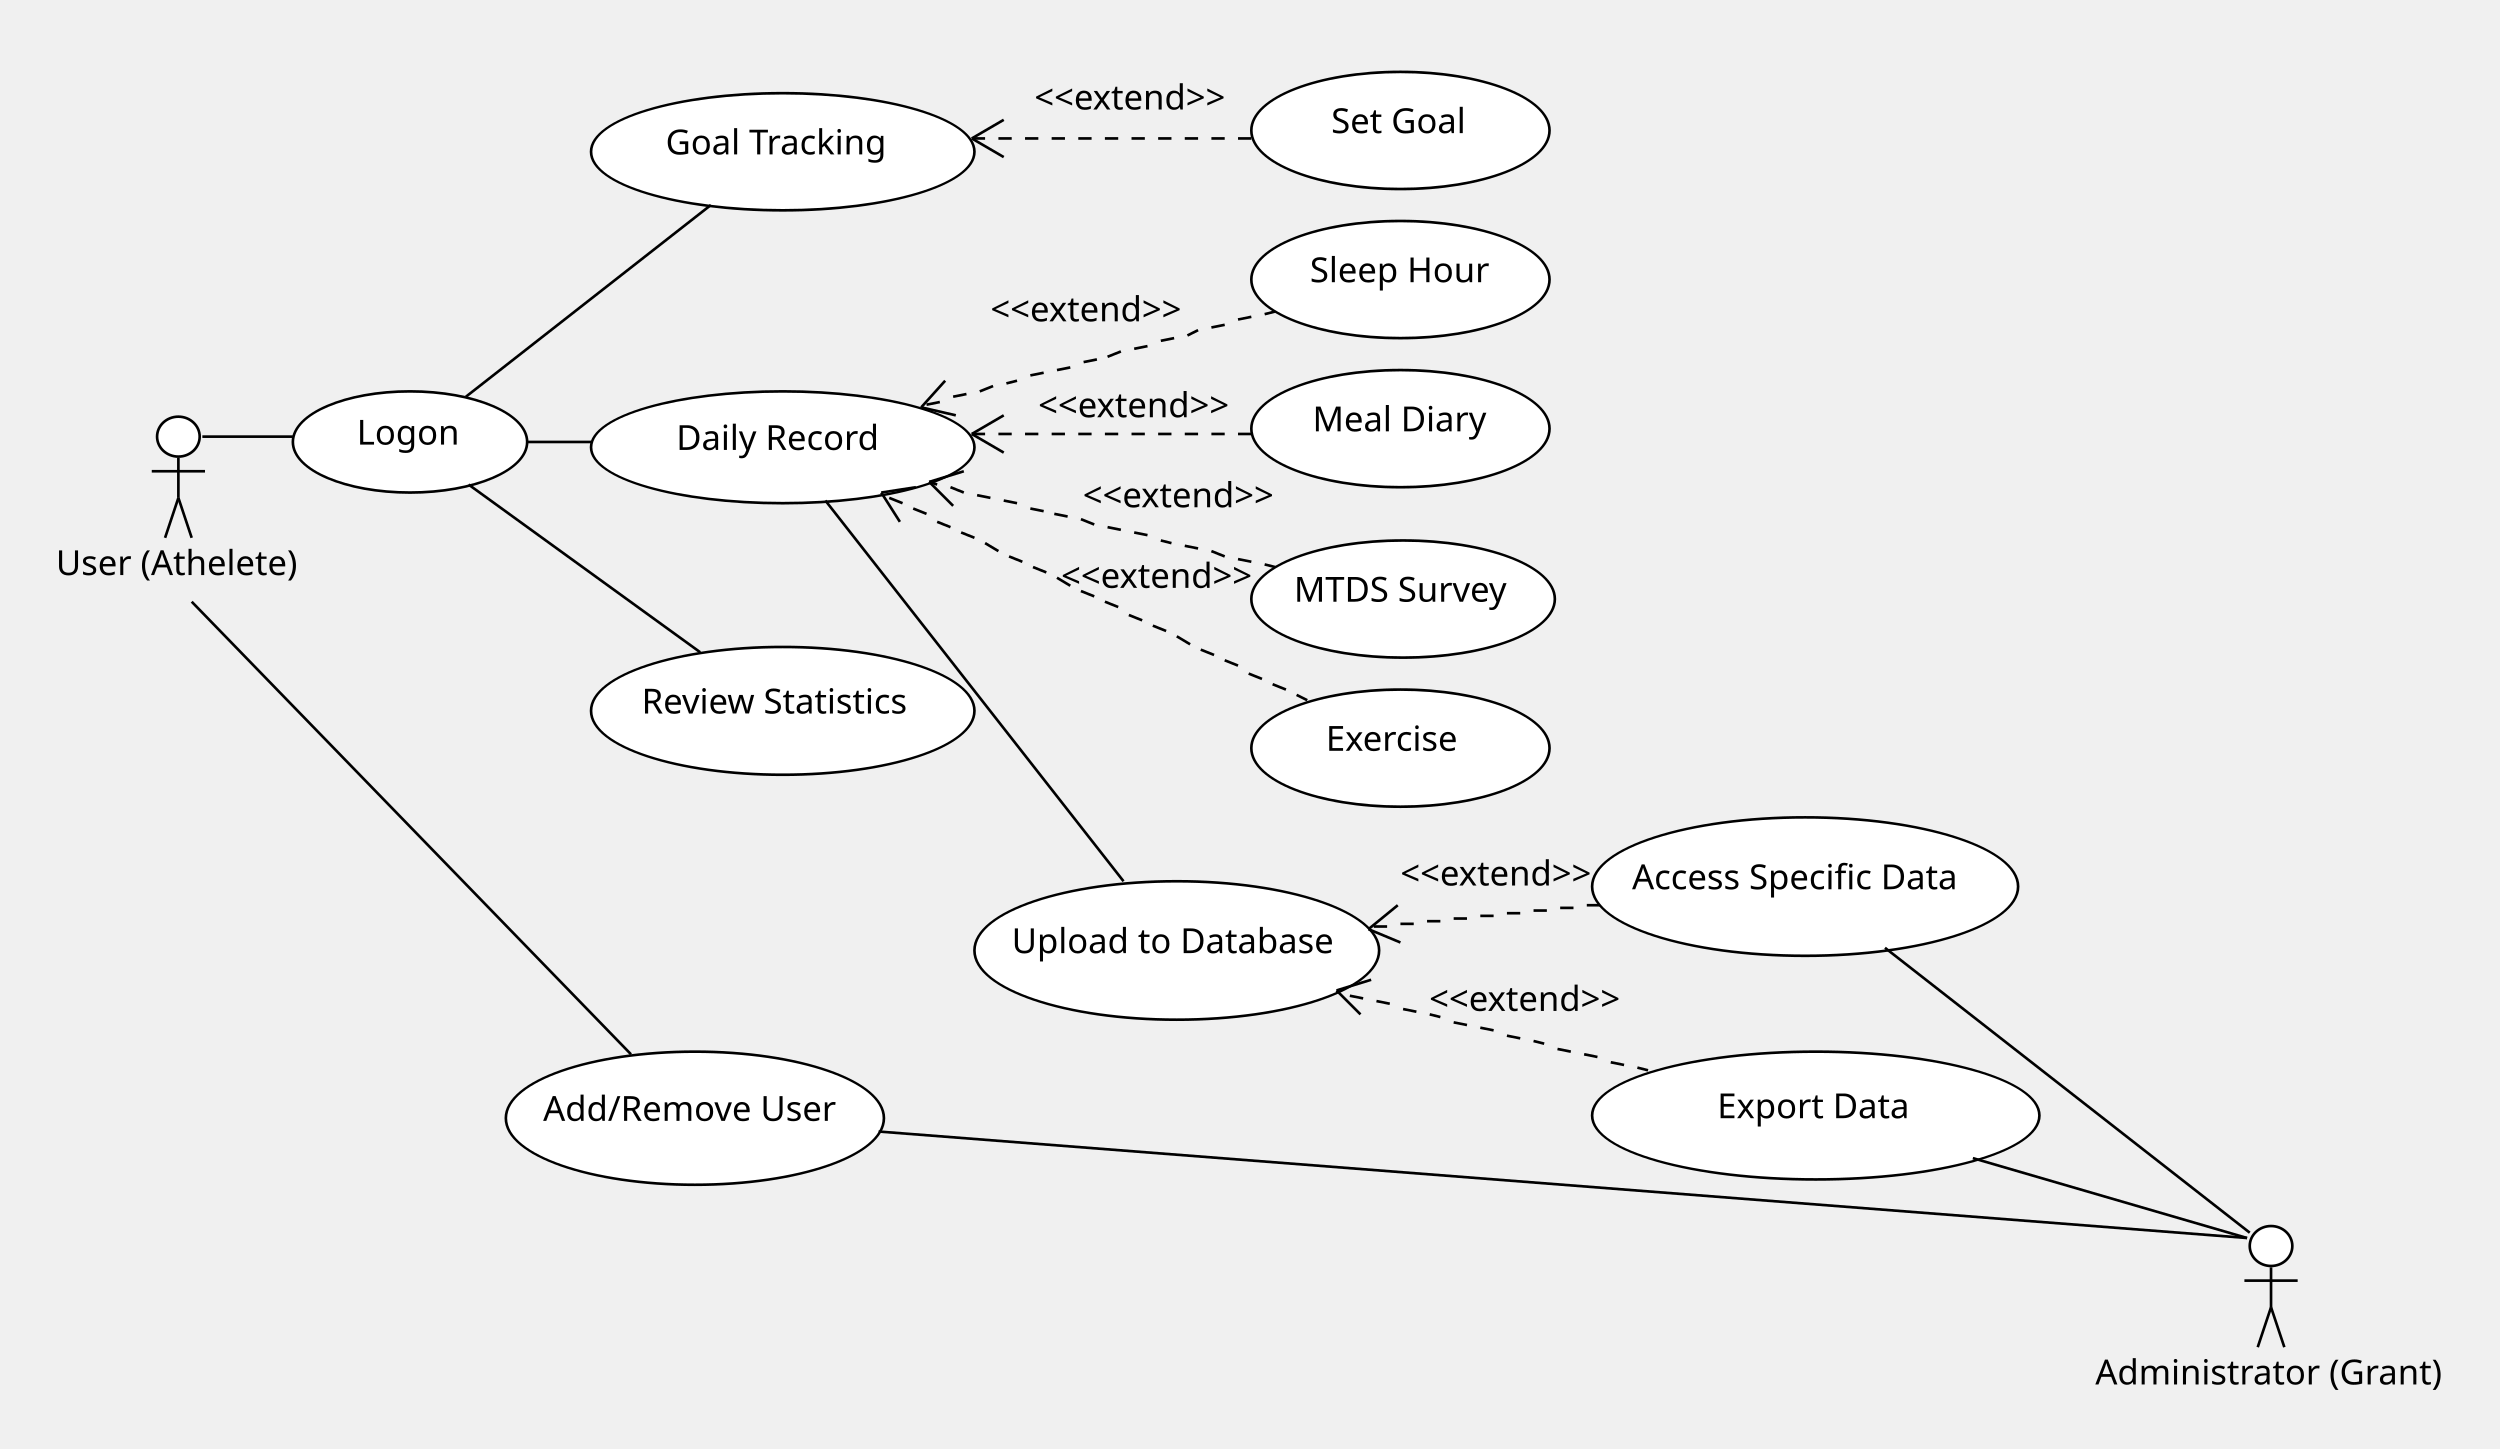
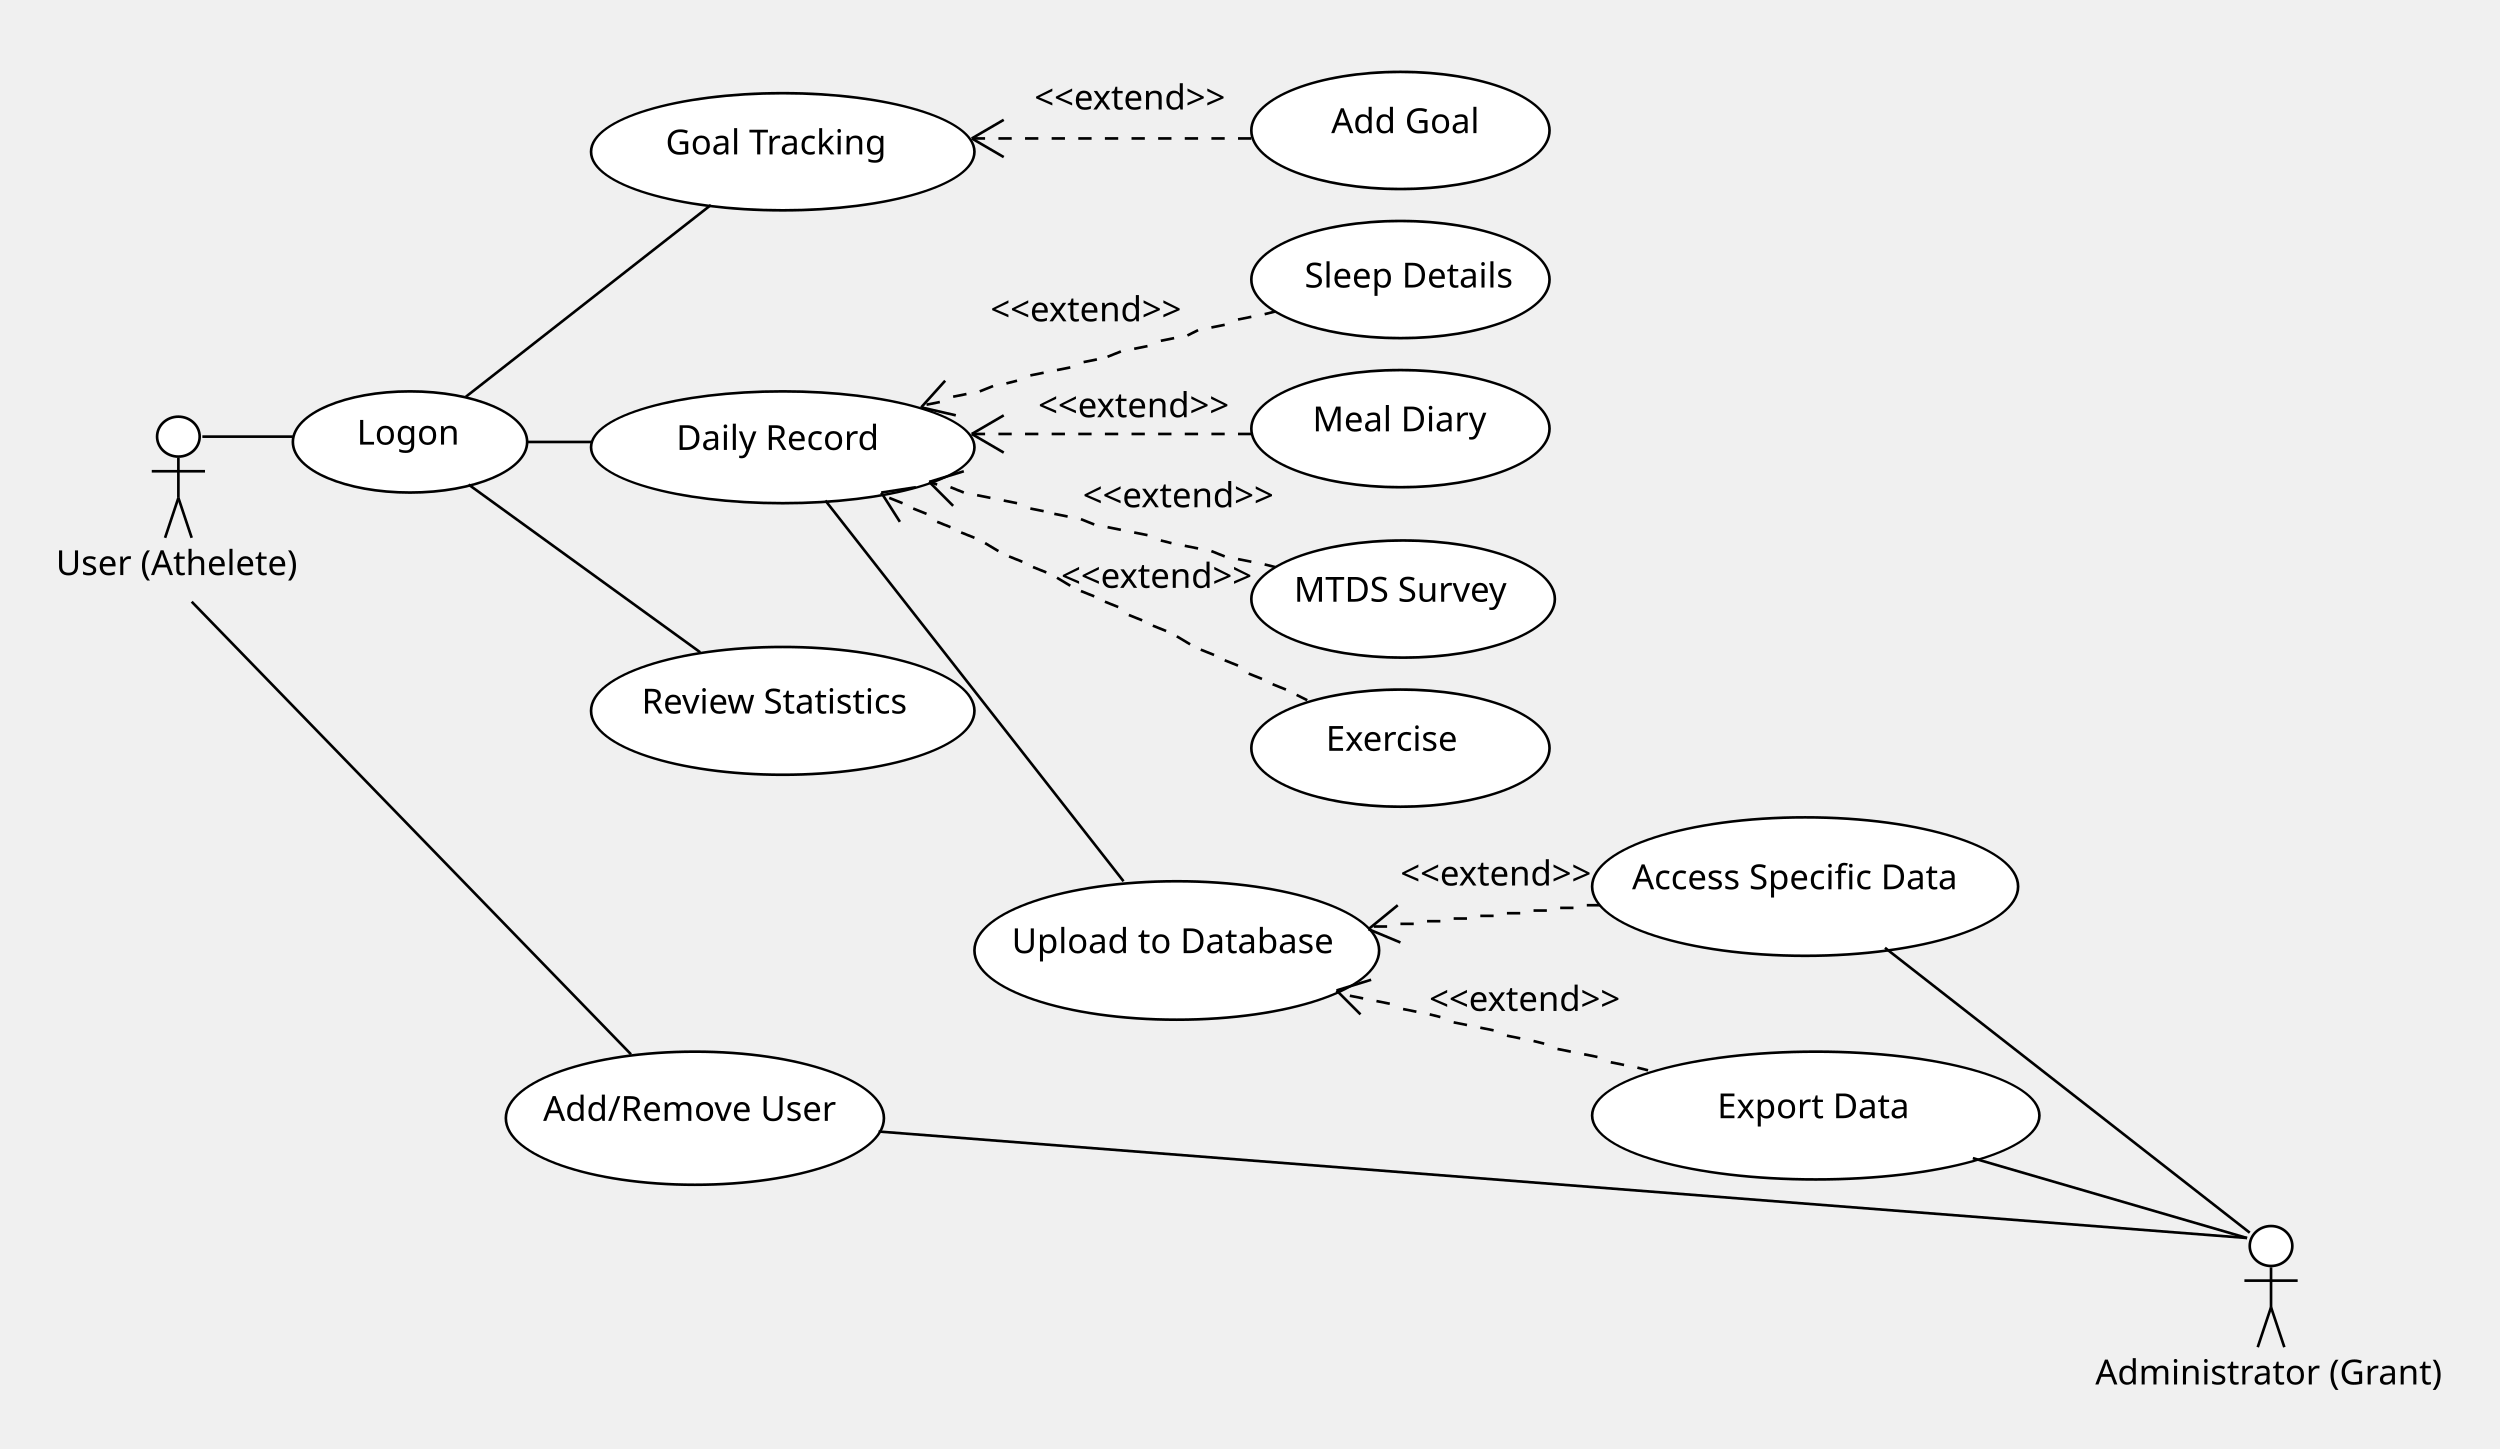
<svg xmlns="http://www.w3.org/2000/svg" height="544" version="1.1" width="939" id="svg2">
  <defs id="defs350" />
  <text font-family="Lucida Grande" font-size="13" x="21" y="216" id="text4">
User (Athelete)</text>
  <ellipse cx="67" cy="164" fill="#000000" rx="8.0" ry="7.5" stroke="#000000" stroke-width="1" id="ellipse6" />
  <ellipse cx="67" cy="164" fill="#ffffff" rx="7.0" ry="6.5" stroke="#ffffff" stroke-width="1" id="ellipse8" />
  <line fill="#000000" stroke="#000000" stroke-width="1" x1="67" x2="67" y1="172" y2="187" id="line10" />
  <line fill="#000000" stroke="#000000" stroke-width="1" x1="57" x2="77" y1="177" y2="177" id="line12" />
  <line fill="#000000" stroke="#000000" stroke-width="1" x1="67" x2="62" y1="187" y2="202" id="line14" />
  <line fill="#000000" stroke="#000000" stroke-width="1" x1="67" x2="72" y1="187" y2="202" id="line16" />
  <text font-family="Lucida Grande" font-size="13" x="787" y="520" id="text18">
Administrator (Grant)</text>
  <ellipse cx="853" cy="468" fill="#000000" rx="8.0" ry="7.5" stroke="#000000" stroke-width="1" id="ellipse20" />
  <ellipse cx="853" cy="468" fill="#ffffff" rx="7.0" ry="6.5" stroke="#ffffff" stroke-width="1" id="ellipse22" />
  <line fill="#000000" stroke="#000000" stroke-width="1" x1="853" x2="853" y1="476" y2="491" id="line24" />
  <line fill="#000000" stroke="#000000" stroke-width="1" x1="843" x2="863" y1="481" y2="481" id="line26" />
  <line fill="#000000" stroke="#000000" stroke-width="1" x1="853" x2="848" y1="491" y2="506" id="line28" />
  <line fill="#000000" stroke="#000000" stroke-width="1" x1="853" x2="858" y1="491" y2="506" id="line30" />
  <ellipse cx="294" cy="168" fill="#000000" rx="72.0" ry="21.0" stroke="#000000" stroke-width="1" id="ellipse32" />
  <ellipse cx="294" cy="168" fill="#ffffff" rx="71.0" ry="20.0" stroke="#ffffff" stroke-width="1" id="ellipse34" />
  <text font-family="Lucida Grande" font-size="13" x="254" y="169" id="text36">
Daily Record</text>
  <ellipse cx="527" cy="225" fill="#000000" rx="57.0" ry="22.0" stroke="#000000" stroke-width="1" id="ellipse38" />
  <ellipse cx="527" cy="225" fill="#ffffff" rx="56.0" ry="21.0" stroke="#ffffff" stroke-width="1" id="ellipse40" />
  <text font-family="Lucida Grande" font-size="13" x="486" y="226" id="text42">
MTDS Survey</text>
  <line fill="#000000" stroke="#000000" stroke-width="1" x1="479" x2="475" y1="213" y2="212" id="line44" />
  <line fill="#000000" stroke="#000000" stroke-width="1" x1="470" x2="465" y1="211" y2="210" id="line46" />
  <line fill="#000000" stroke="#000000" stroke-width="1" x1="460" x2="455" y1="209" y2="207" id="line48" />
  <line fill="#000000" stroke="#000000" stroke-width="1" x1="450" x2="445" y1="206" y2="205" id="line50" />
  <line fill="#000000" stroke="#000000" stroke-width="1" x1="440" x2="436" y1="204" y2="203" id="line52" />
  <line fill="#000000" stroke="#000000" stroke-width="1" x1="431" x2="426" y1="201" y2="200" id="line54" />
  <line fill="#000000" stroke="#000000" stroke-width="1" x1="421" x2="416" y1="199" y2="198" id="line56" />
  <line fill="#000000" stroke="#000000" stroke-width="1" x1="411" x2="406" y1="197" y2="195" id="line58" />
  <line fill="#000000" stroke="#000000" stroke-width="1" x1="401" x2="396" y1="194" y2="193" id="line60" />
  <line fill="#000000" stroke="#000000" stroke-width="1" x1="392" x2="387" y1="192" y2="191" id="line62" />
  <line fill="#000000" stroke="#000000" stroke-width="1" x1="382" x2="377" y1="189" y2="188" id="line64" />
  <line fill="#000000" stroke="#000000" stroke-width="1" x1="372" x2="367" y1="187" y2="186" id="line66" />
  <line fill="#000000" stroke="#000000" stroke-width="1" x1="362" x2="357" y1="185" y2="183" id="line68" />
  <line fill="#000000" stroke="#000000" stroke-width="1" x1="352" x2="349" y1="182" y2="181" id="line70" />
  <line fill="#000000" stroke="#000000" stroke-width="1" x1="362" x2="349" y1="177" y2="181" id="line72" />
  <line fill="#000000" stroke="#000000" stroke-width="1" x1="358" x2="349" y1="190" y2="181" id="line74" />
  <text font-size="13" x="406.688" y="190.538" id="text76" style="font-size:13px;font-family:Lucida Grande">&lt;&lt;extend&gt;&gt;</text>
  <ellipse cx="526" cy="281" fill="#000000" rx="56.0" ry="22.0" stroke="#000000" stroke-width="1" id="ellipse78" />
  <ellipse cx="526" cy="281" fill="#ffffff" rx="55.0" ry="21.0" stroke="#ffffff" stroke-width="1" id="ellipse80" />
  <text font-family="Lucida Grande" font-size="13" x="498" y="282" id="text82">
Exercise </text>
  <line fill="#000000" stroke="#000000" stroke-width="1" x1="491" x2="487" y1="263" y2="261" id="line84" />
  <line fill="#000000" stroke="#000000" stroke-width="1" x1="483" x2="478" y1="259" y2="257" id="line86" />
  <line fill="#000000" stroke="#000000" stroke-width="1" x1="474" x2="469" y1="255" y2="253" id="line88" />
  <line fill="#000000" stroke="#000000" stroke-width="1" x1="465" x2="460" y1="250" y2="248" id="line90" />
  <line fill="#000000" stroke="#000000" stroke-width="1" x1="456" x2="451" y1="246" y2="244" id="line92" />
  <line fill="#000000" stroke="#000000" stroke-width="1" x1="447" x2="442" y1="242" y2="239" id="line94" />
  <line fill="#000000" stroke="#000000" stroke-width="1" x1="438" x2="433" y1="237" y2="235" id="line96" />
  <line fill="#000000" stroke="#000000" stroke-width="1" x1="429" x2="424" y1="233" y2="231" id="line98" />
  <line fill="#000000" stroke="#000000" stroke-width="1" x1="420" x2="415" y1="228" y2="226" id="line100" />
  <line fill="#000000" stroke="#000000" stroke-width="1" x1="411" x2="406" y1="224" y2="222" id="line102" />
  <line fill="#000000" stroke="#000000" stroke-width="1" x1="402" x2="397" y1="220" y2="217" id="line104" />
  <line fill="#000000" stroke="#000000" stroke-width="1" x1="393" x2="388" y1="215" y2="213" id="line106" />
  <line fill="#000000" stroke="#000000" stroke-width="1" x1="384" x2="379" y1="211" y2="209" id="line108" />
  <line fill="#000000" stroke="#000000" stroke-width="1" x1="375" x2="370" y1="207" y2="204" id="line110" />
  <line fill="#000000" stroke="#000000" stroke-width="1" x1="366" x2="361" y1="202" y2="200" id="line112" />
  <line fill="#000000" stroke="#000000" stroke-width="1" x1="357" x2="352" y1="198" y2="196" id="line114" />
  <line fill="#000000" stroke="#000000" stroke-width="1" x1="348" x2="343" y1="193" y2="191" id="line116" />
  <line fill="#000000" stroke="#000000" stroke-width="1" x1="339" x2="334" y1="189" y2="187" id="line118" />
  <line fill="#000000" stroke="#000000" stroke-width="1" x1="344" x2="331" y1="183" y2="185" id="line120" />
  <line fill="#000000" stroke="#000000" stroke-width="1" x1="338" x2="331" y1="196" y2="185" id="line122" />
  <text font-size="13" x="398.538" y="220.809" id="text124" style="font-size:13px;font-family:Lucida Grande">&lt;&lt;extend&gt;&gt;</text>
  <ellipse cx="294" cy="57" fill="#000000" rx="72.0" ry="22.0" stroke="#000000" stroke-width="1" id="ellipse126" />
  <ellipse cx="294" cy="57" fill="#ffffff" rx="71.0" ry="21.0" stroke="#ffffff" stroke-width="1" id="ellipse128" />
  <text font-family="Lucida Grande" font-size="13" x="250" y="58" id="text130">
Goal Tracking</text>
  <ellipse cx="294" cy="267" fill="#000000" rx="72.0" ry="24.0" stroke="#000000" stroke-width="1" id="ellipse132" />
  <ellipse cx="294" cy="267" fill="#ffffff" rx="71.0" ry="23.0" stroke="#ffffff" stroke-width="1" id="ellipse134" />
  <text font-family="Lucida Grande" font-size="13" x="241" y="268" id="text136">
Review Statistics</text>
  <ellipse cx="442" cy="357" fill="#000000" rx="76.0" ry="26.0" stroke="#000000" stroke-width="1" id="ellipse138" />
  <ellipse cx="442" cy="357" fill="#ffffff" rx="75.0" ry="25.0" stroke="#ffffff" stroke-width="1" id="ellipse140" />
  <text font-family="Lucida Grande" font-size="13" x="380" y="358" id="text142">
Upload to Database</text>
  <polyline fill="none" points="422,331 310,188" stroke="#000000" stroke-width="1" id="polyline144" />
  <ellipse cx="261" cy="420" fill="#000000" rx="71.0" ry="25.0" stroke="#000000" stroke-width="1" id="ellipse146" />
  <ellipse cx="261" cy="420" fill="#ffffff" rx="70.0" ry="24.0" stroke="#ffffff" stroke-width="1" id="ellipse148" />
  <text font-family="Lucida Grande" font-size="13" x="204" y="421" id="text150">
Add/Remove User</text>
  <polyline fill="none" points="72,226 237,396" stroke="#000000" stroke-width="1" id="polyline152" />
  <polyline fill="none" points="844,465 330,425" stroke="#000000" stroke-width="1" id="polyline154" />
  <ellipse cx="682" cy="419" fill="#000000" rx="84.0" ry="24.0" stroke="#000000" stroke-width="1" id="ellipse156" />
  <ellipse cx="682" cy="419" fill="#ffffff" rx="83.0" ry="23.0" stroke="#ffffff" stroke-width="1" id="ellipse158" />
  <text font-family="Lucida Grande" font-size="13" x="645" y="420" id="text160">
Export Data</text>
  <line fill="#000000" stroke="#000000" stroke-width="1" x1="619" x2="615" y1="402" y2="401" id="line162" />
  <line fill="#000000" stroke="#000000" stroke-width="1" x1="610" x2="605" y1="400" y2="399" id="line164" />
  <line fill="#000000" stroke="#000000" stroke-width="1" x1="600" x2="595" y1="397" y2="396" id="line166" />
  <line fill="#000000" stroke="#000000" stroke-width="1" x1="590" x2="585" y1="395" y2="394" id="line168" />
  <line fill="#000000" stroke="#000000" stroke-width="1" x1="580" x2="576" y1="392" y2="391" id="line170" />
  <line fill="#000000" stroke="#000000" stroke-width="1" x1="571" x2="566" y1="390" y2="389" id="line172" />
  <line fill="#000000" stroke="#000000" stroke-width="1" x1="561" x2="556" y1="387" y2="386" id="line174" />
  <line fill="#000000" stroke="#000000" stroke-width="1" x1="551" x2="546" y1="385" y2="384" id="line176" />
  <line fill="#000000" stroke="#000000" stroke-width="1" x1="541" x2="537" y1="382" y2="381" id="line178" />
  <line fill="#000000" stroke="#000000" stroke-width="1" x1="532" x2="527" y1="380" y2="379" id="line180" />
  <line fill="#000000" stroke="#000000" stroke-width="1" x1="522" x2="517" y1="377" y2="376" id="line182" />
  <line fill="#000000" stroke="#000000" stroke-width="1" x1="512" x2="507" y1="375" y2="374" id="line184" />
  <line fill="#000000" stroke="#000000" stroke-width="1" x1="515" x2="502" y1="368" y2="372" id="line186" />
  <line fill="#000000" stroke="#000000" stroke-width="1" x1="511" x2="502" y1="381" y2="372" id="line188" />
  <text font-size="13" x="536.792" y="379.699" id="text190" style="font-size:13px;font-family:Lucida Grande">&lt;&lt;extend&gt;&gt;</text>
  <ellipse cx="678" cy="333" fill="#000000" rx="80.0" ry="26.0" stroke="#000000" stroke-width="1" id="ellipse192" />
  <ellipse cx="678" cy="333" fill="#ffffff" rx="79.0" ry="25.0" stroke="#ffffff" stroke-width="1" id="ellipse194" />
  <text font-family="Lucida Grande" font-size="13" x="613" y="334" id="text196">
Access Specific Data</text>
  <line fill="#000000" stroke="#000000" stroke-width="1" x1="601" x2="596" y1="340" y2="340" id="line198" />
  <line fill="#000000" stroke="#000000" stroke-width="1" x1="591" x2="586" y1="341" y2="341" id="line200" />
  <line fill="#000000" stroke="#000000" stroke-width="1" x1="581" x2="576" y1="342" y2="342" id="line202" />
  <line fill="#000000" stroke="#000000" stroke-width="1" x1="571" x2="566" y1="343" y2="343" id="line204" />
  <line fill="#000000" stroke="#000000" stroke-width="1" x1="561" x2="556" y1="344" y2="344" id="line206" />
  <line fill="#000000" stroke="#000000" stroke-width="1" x1="551" x2="546" y1="345" y2="345" id="line208" />
  <line fill="#000000" stroke="#000000" stroke-width="1" x1="541" x2="536" y1="346" y2="346" id="line210" />
  <line fill="#000000" stroke="#000000" stroke-width="1" x1="531" x2="526" y1="347" y2="347" id="line212" />
  <line fill="#000000" stroke="#000000" stroke-width="1" x1="521" x2="516" y1="348" y2="348" id="line214" />
  <line fill="#000000" stroke="#000000" stroke-width="1" x1="525" x2="514" y1="340" y2="349" id="line216" />
  <line fill="#000000" stroke="#000000" stroke-width="1" x1="526" x2="514" y1="354" y2="349" id="line218" />
  <text font-size="13" x="525.971" y="332.595" id="text220" style="font-size:13px;font-family:Lucida Grande">&lt;&lt;extend&gt;&gt;</text>
  <polyline fill="none" points="845,463 708,356" stroke="#000000" stroke-width="1" id="polyline222" />
  <polyline fill="none" points="844,465 741,435" stroke="#000000" stroke-width="1" id="polyline224" />
  <ellipse cx="526" cy="161" fill="#000000" rx="56.0" ry="22.0" stroke="#000000" stroke-width="1" id="ellipse226" />
  <ellipse cx="526" cy="161" fill="#ffffff" rx="55.0" ry="21.0" stroke="#ffffff" stroke-width="1" id="ellipse228" />
  <text font-family="Lucida Grande" font-size="13" x="493" y="162" id="text230">
Meal Diary</text>
  <line fill="#000000" stroke="#000000" stroke-width="1" x1="470" x2="465" y1="163" y2="163" id="line232" />
  <line fill="#000000" stroke="#000000" stroke-width="1" x1="460" x2="455" y1="163" y2="163" id="line234" />
  <line fill="#000000" stroke="#000000" stroke-width="1" x1="450" x2="445" y1="163" y2="163" id="line236" />
  <line fill="#000000" stroke="#000000" stroke-width="1" x1="440" x2="435" y1="163" y2="163" id="line238" />
  <line fill="#000000" stroke="#000000" stroke-width="1" x1="430" x2="425" y1="163" y2="163" id="line240" />
  <line fill="#000000" stroke="#000000" stroke-width="1" x1="420" x2="415" y1="163" y2="163" id="line242" />
  <line fill="#000000" stroke="#000000" stroke-width="1" x1="410" x2="405" y1="163" y2="163" id="line244" />
  <line fill="#000000" stroke="#000000" stroke-width="1" x1="400" x2="395" y1="163" y2="163" id="line246" />
  <line fill="#000000" stroke="#000000" stroke-width="1" x1="390" x2="385" y1="163" y2="163" id="line248" />
  <line fill="#000000" stroke="#000000" stroke-width="1" x1="380" x2="375" y1="163" y2="163" id="line250" />
  <line fill="#000000" stroke="#000000" stroke-width="1" x1="370" x2="365" y1="163" y2="163" id="line252" />
  <line fill="#000000" stroke="#000000" stroke-width="1" x1="377" x2="365" y1="156" y2="163" id="line254" />
  <line fill="#000000" stroke="#000000" stroke-width="1" x1="377" x2="365" y1="170" y2="163" id="line256" />
  <text font-size="13" x="389.926" y="156.724" id="text258" style="font-size:13px;font-family:Lucida Grande">&lt;&lt;extend&gt;&gt;</text>
  <ellipse cx="526" cy="105" fill="#000000" rx="56.0" ry="22.0" stroke="#000000" stroke-width="1" id="ellipse260" />
  <ellipse cx="526" cy="105" fill="#ffffff" rx="55.0" ry="21.0" stroke="#ffffff" stroke-width="1" id="ellipse262" />
-   <text font-family="Lucida Grande" font-size="13" x="492" y="106" id="text264">
- Sleep Hour</text>
+   <text font-size="13" x="490" y="108" id="text264" style="font-size:13px;font-family:Lucida Grande">Sleep Details</text>
  <line fill="#000000" stroke="#000000" stroke-width="1" x1="479" x2="475" y1="117" y2="118" id="line266" />
  <line fill="#000000" stroke="#000000" stroke-width="1" x1="470" x2="465" y1="119" y2="120" id="line268" />
  <line fill="#000000" stroke="#000000" stroke-width="1" x1="460" x2="455" y1="122" y2="123" id="line270" />
  <line fill="#000000" stroke="#000000" stroke-width="1" x1="450" x2="446" y1="124" y2="126" id="line272" />
  <line fill="#000000" stroke="#000000" stroke-width="1" x1="441" x2="436" y1="127" y2="128" id="line274" />
  <line fill="#000000" stroke="#000000" stroke-width="1" x1="431" x2="426" y1="130" y2="131" id="line276" />
  <line fill="#000000" stroke="#000000" stroke-width="1" x1="421" x2="416" y1="132" y2="134" id="line278" />
  <line fill="#000000" stroke="#000000" stroke-width="1" x1="412" x2="407" y1="135" y2="136" id="line280" />
  <line fill="#000000" stroke="#000000" stroke-width="1" x1="402" x2="397" y1="138" y2="139" id="line282" />
  <line fill="#000000" stroke="#000000" stroke-width="1" x1="392" x2="387" y1="140" y2="141" id="line284" />
  <line fill="#000000" stroke="#000000" stroke-width="1" x1="382" x2="378" y1="143" y2="144" id="line286" />
  <line fill="#000000" stroke="#000000" stroke-width="1" x1="373" x2="368" y1="145" y2="147" id="line288" />
  <line fill="#000000" stroke="#000000" stroke-width="1" x1="363" x2="358" y1="148" y2="149" id="line290" />
  <line fill="#000000" stroke="#000000" stroke-width="1" x1="353" x2="348" y1="151" y2="152" id="line292" />
  <line fill="#000000" stroke="#000000" stroke-width="1" x1="355" x2="346" y1="143" y2="153" id="line294" />
  <line fill="#000000" stroke="#000000" stroke-width="1" x1="359" x2="346" y1="156" y2="153" id="line296" />
  <text font-size="13" x="372" y="120.699" id="text298" style="font-size:13px;font-family:Lucida Grande">&lt;&lt;extend&gt;&gt;</text>
  <ellipse cx="526" cy="49" fill="#000000" rx="56.0" ry="22.0" stroke="#000000" stroke-width="1" id="ellipse300" />
  <ellipse cx="526" cy="49" fill="#ffffff" rx="55.0" ry="21.0" stroke="#ffffff" stroke-width="1" id="ellipse302" />
-   <text font-family="Lucida Grande" font-size="13" x="500" y="50" id="text304">
- Set Goal</text>
+   <text font-size="13" x="500" y="50" id="text304" style="font-size:13px;font-family:Lucida Grande">Add Goal</text>
  <line fill="#000000" stroke="#000000" stroke-width="1" x1="470" x2="465" y1="52" y2="52" id="line306" />
  <line fill="#000000" stroke="#000000" stroke-width="1" x1="460" x2="455" y1="52" y2="52" id="line308" />
  <line fill="#000000" stroke="#000000" stroke-width="1" x1="450" x2="445" y1="52" y2="52" id="line310" />
  <line fill="#000000" stroke="#000000" stroke-width="1" x1="440" x2="435" y1="52" y2="52" id="line312" />
  <line fill="#000000" stroke="#000000" stroke-width="1" x1="430" x2="425" y1="52" y2="52" id="line314" />
  <line fill="#000000" stroke="#000000" stroke-width="1" x1="420" x2="415" y1="52" y2="52" id="line316" />
  <line fill="#000000" stroke="#000000" stroke-width="1" x1="410" x2="405" y1="52" y2="52" id="line318" />
  <line fill="#000000" stroke="#000000" stroke-width="1" x1="400" x2="395" y1="52" y2="52" id="line320" />
  <line fill="#000000" stroke="#000000" stroke-width="1" x1="390" x2="385" y1="52" y2="52" id="line322" />
  <line fill="#000000" stroke="#000000" stroke-width="1" x1="380" x2="375" y1="52" y2="52" id="line324" />
  <line fill="#000000" stroke="#000000" stroke-width="1" x1="370" x2="365" y1="52" y2="52" id="line326" />
  <line fill="#000000" stroke="#000000" stroke-width="1" x1="377" x2="365" y1="45" y2="52" id="line328" />
  <line fill="#000000" stroke="#000000" stroke-width="1" x1="377" x2="365" y1="59" y2="52" id="line330" />
  <text font-size="13" x="388.491" y="41.133" id="text332" style="font-size:13px;font-family:Lucida Grande">&lt;&lt;extend&gt;&gt;</text>
  <ellipse cx="154" cy="166" fill="#000000" rx="44.0" ry="19.0" stroke="#000000" stroke-width="1" id="ellipse334" />
  <ellipse cx="154" cy="166" fill="#ffffff" rx="43.0" ry="18.0" stroke="#ffffff" stroke-width="1" id="ellipse336" />
  <text font-family="Lucida Grande" font-size="13" x="134" y="167" id="text338">
Logon</text>
  <polyline fill="none" points="110,164 76,164" stroke="#000000" stroke-width="1" id="polyline340" />
  <polyline fill="none" points="222,166 198,166" stroke="#000000" stroke-width="1" id="polyline342" />
  <polyline fill="none" points="267,77 175,149" stroke="#000000" stroke-width="1" id="polyline344" />
  <polyline fill="none" points="176,182 263,245" stroke="#000000" stroke-width="1" id="polyline346" />
</svg>
